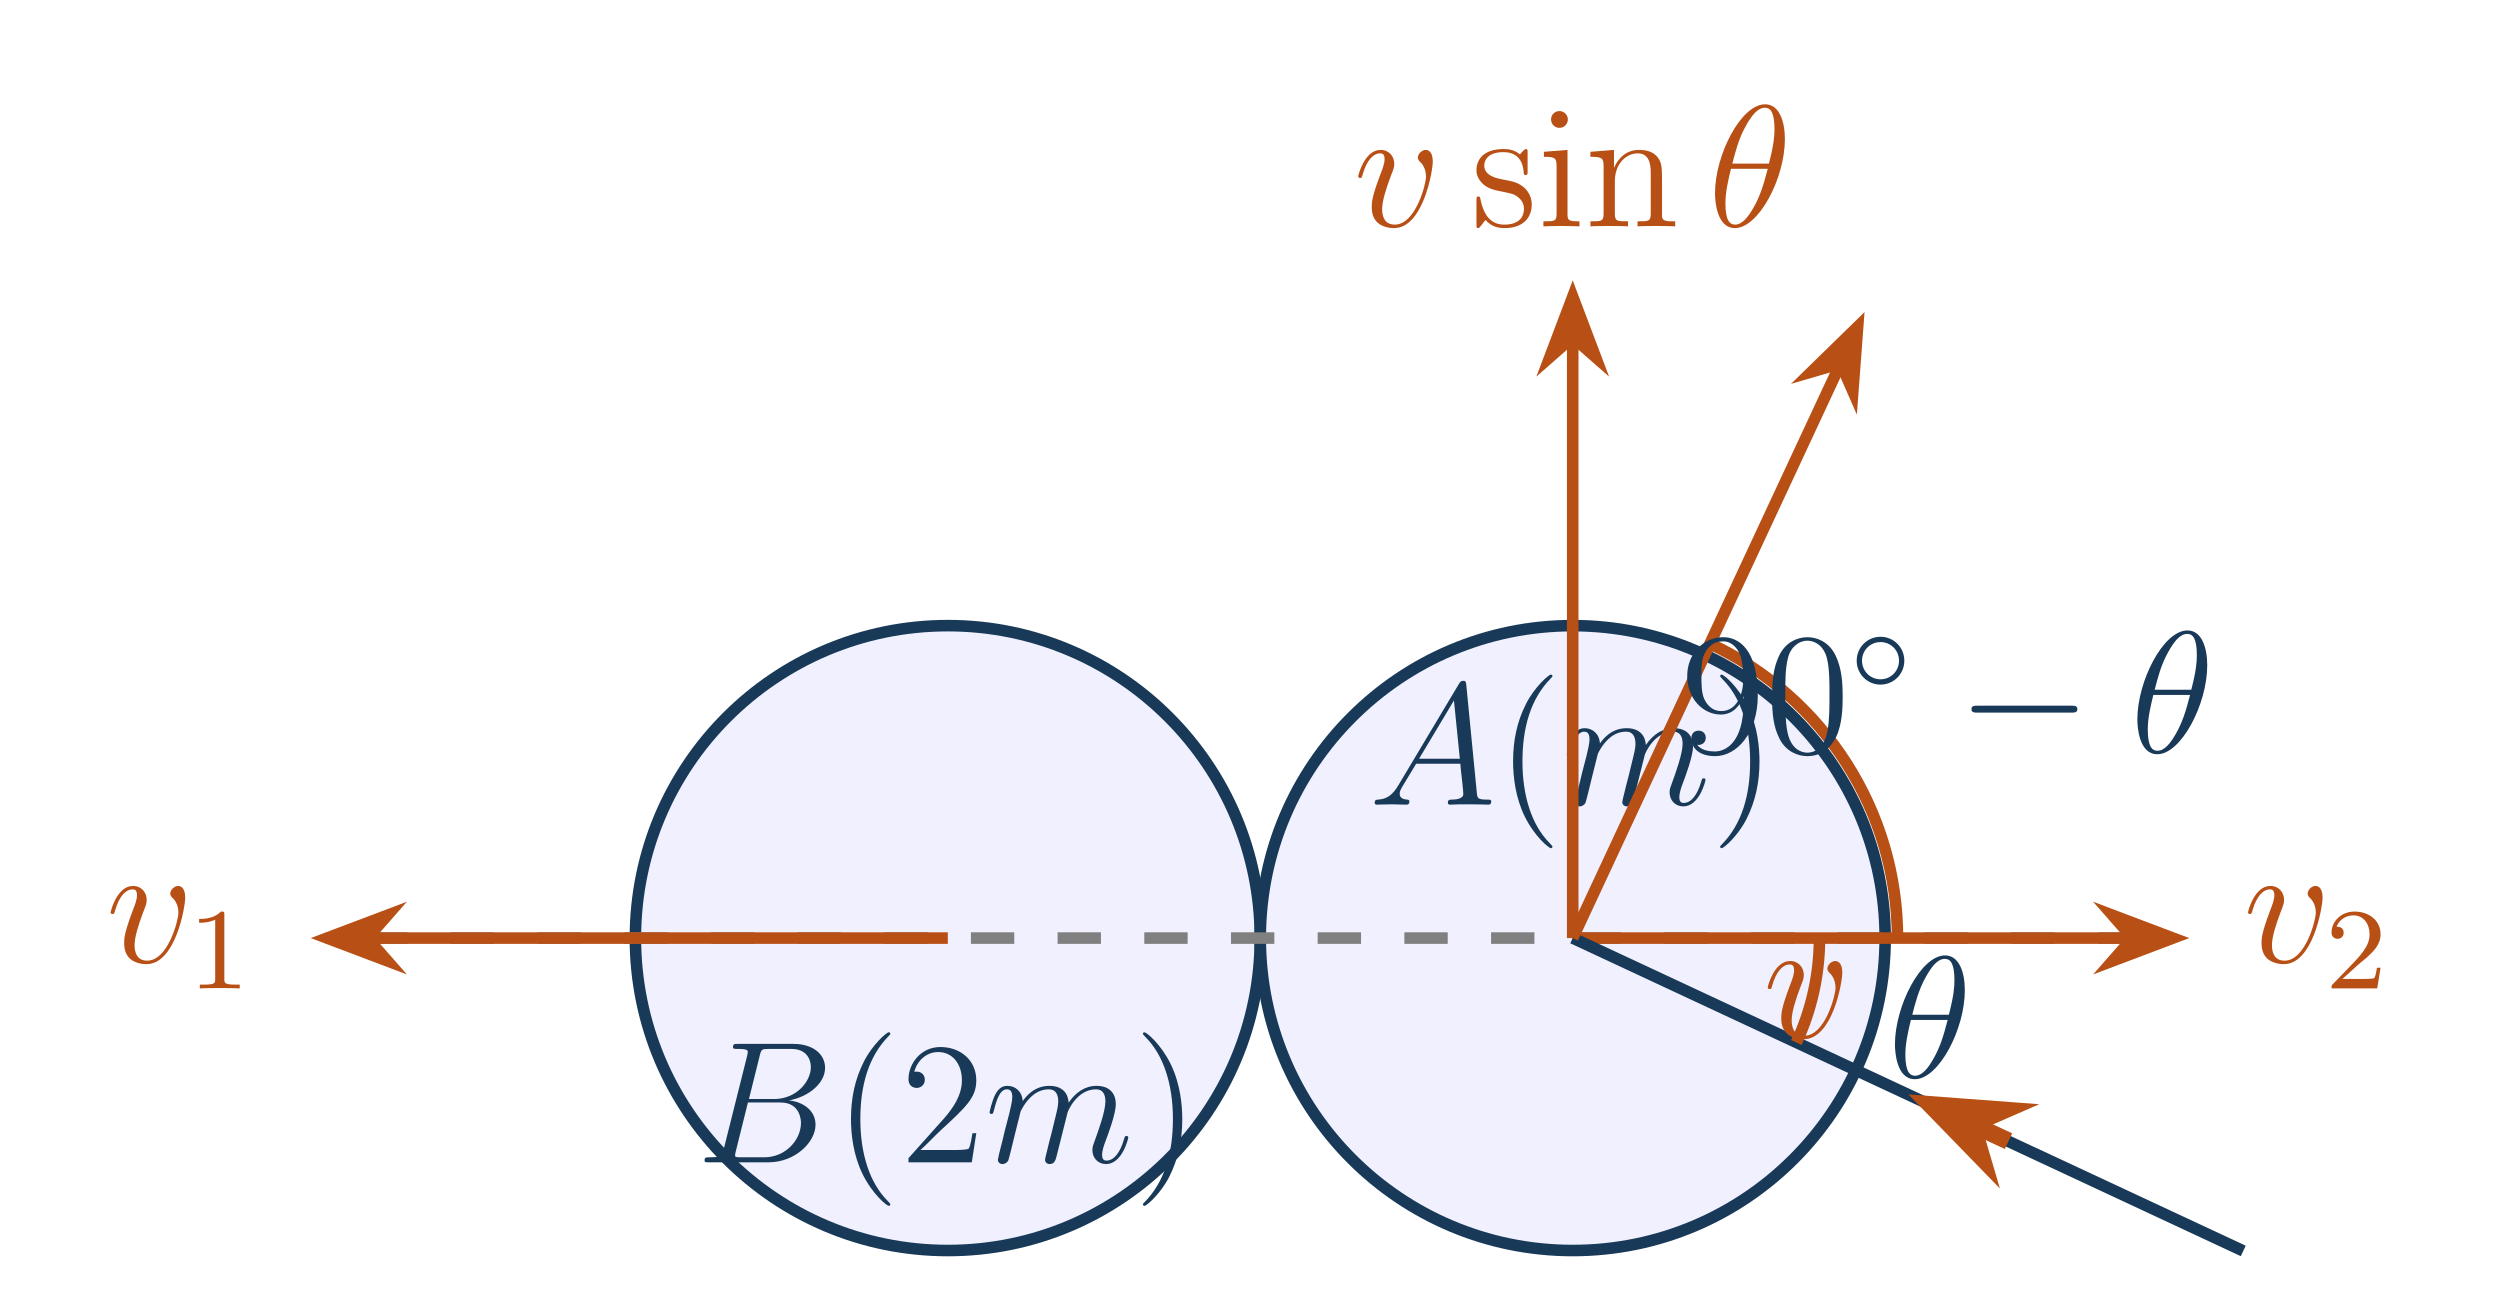
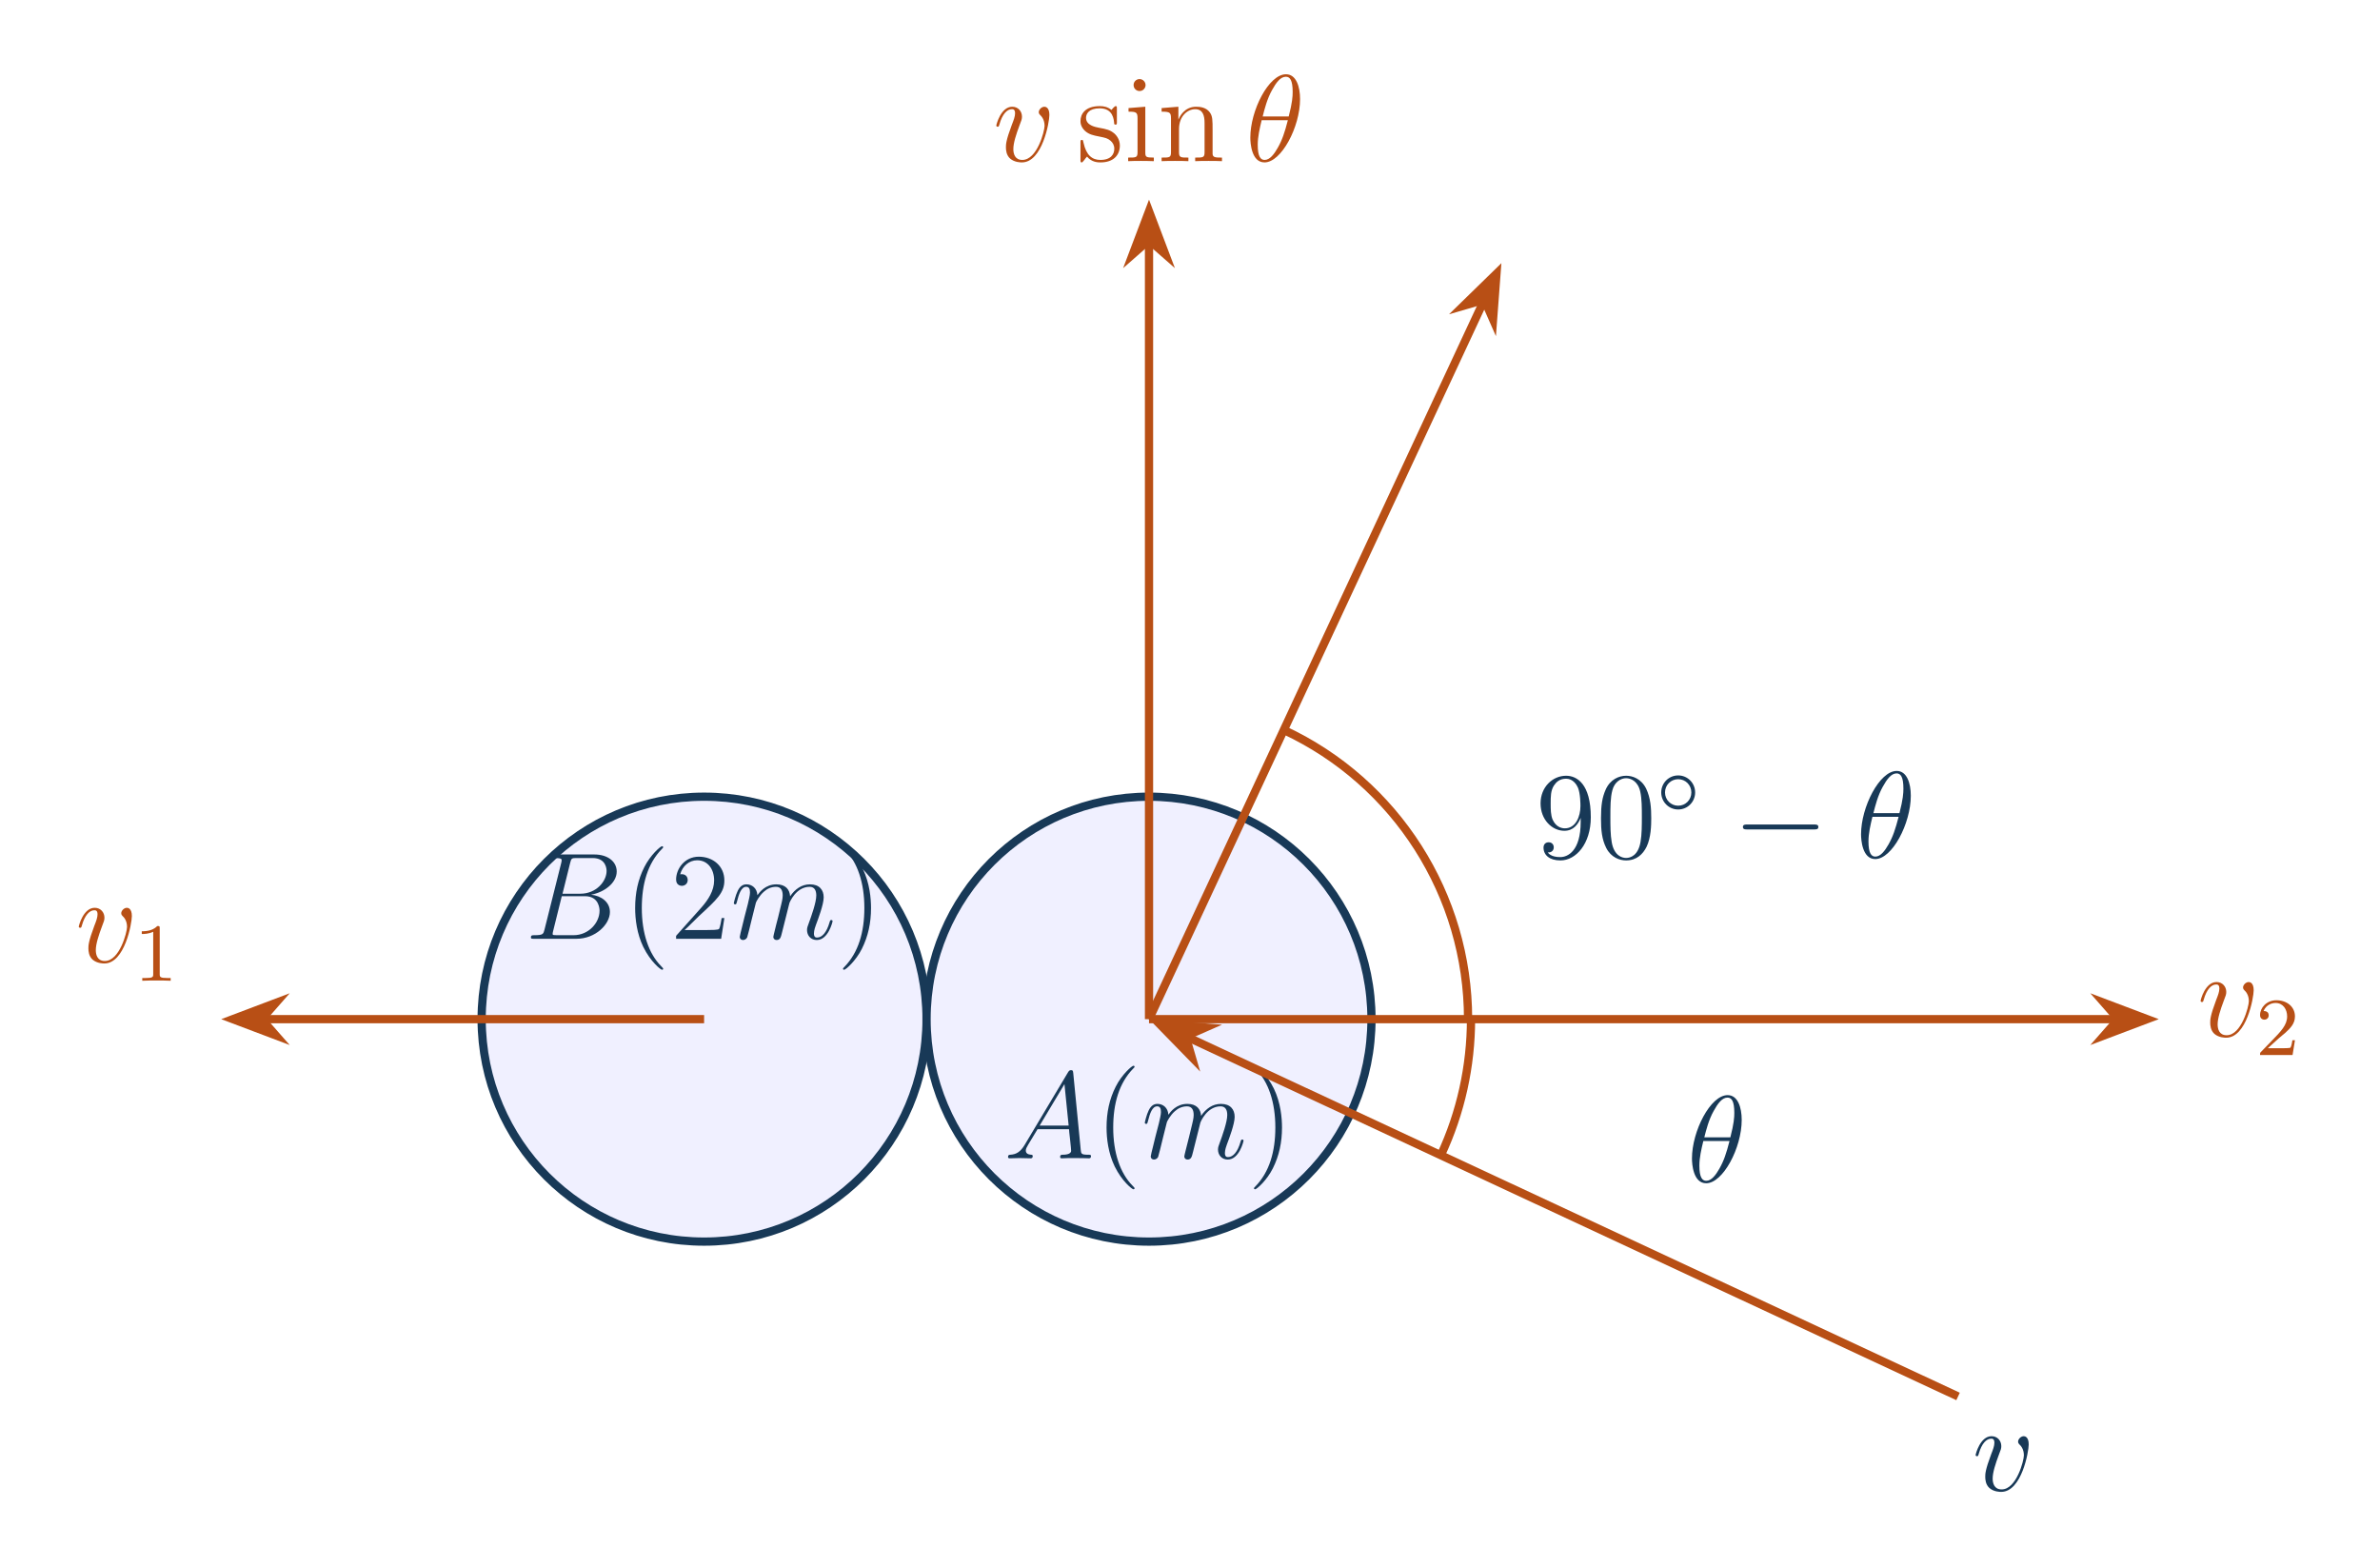
- <svg xmlns="http://www.w3.org/2000/svg" xmlns:xlink="http://www.w3.org/1999/xlink" version="1.1" width="172.376pt" height="90.636pt" viewBox="-72 -72 172.376 90.636">
+ <svg xmlns="http://www.w3.org/2000/svg" xmlns:xlink="http://www.w3.org/1999/xlink" version="1.1" width="230.486pt" height="151.663pt" viewBox="-72 -72 230.486 151.663">
  <defs>
-     <path id="g1-0" d="M7.878-2.75C8.082-2.75 8.297-2.75 8.297-2.989S8.082-3.228 7.878-3.228H1.411C1.207-3.228 .992-3.228 .992-2.989S1.207-2.75 1.411-2.75H7.878Z" />
+     <path id="g0-14" d="M3.754-1.993C3.754-2.909 3.021-3.642 2.112-3.642S.47-2.909 .47-1.993S1.203-.343 2.112-.343S3.754-1.076 3.754-1.993ZM2.112-.709C1.403-.709 .837-1.275 .837-1.993S1.403-3.276 2.112-3.276S3.387-2.71 3.387-1.993S2.821-.709 2.112-.709Z" />
    <path id="g3-49" d="M2.503-5.077C2.503-5.292 2.487-5.3 2.271-5.3C1.945-4.981 1.522-4.79 .765-4.79V-4.527C.98-4.527 1.411-4.527 1.873-4.742V-.654C1.873-.359 1.849-.263 1.092-.263H.813V0C1.14-.024 1.825-.024 2.184-.024S3.236-.024 3.563 0V-.263H3.284C2.527-.263 2.503-.359 2.503-.654V-5.077Z" />
    <path id="g3-50" d="M2.248-1.626C2.375-1.745 2.71-2.008 2.837-2.12C3.332-2.574 3.802-3.013 3.802-3.738C3.802-4.686 3.005-5.3 2.008-5.3C1.052-5.3 .422-4.575 .422-3.866C.422-3.475 .733-3.419 .845-3.419C1.012-3.419 1.259-3.539 1.259-3.842C1.259-4.256 .861-4.256 .765-4.256C.996-4.838 1.53-5.037 1.921-5.037C2.662-5.037 3.045-4.407 3.045-3.738C3.045-2.909 2.463-2.303 1.522-1.339L.518-.303C.422-.215 .422-.199 .422 0H3.571L3.802-1.427H3.555C3.531-1.267 3.467-.869 3.371-.717C3.324-.654 2.718-.654 2.59-.654H1.172L2.248-1.626Z" />
+     <path id="g1-0" d="M7.878-2.75C8.082-2.75 8.297-2.75 8.297-2.989S8.082-3.228 7.878-3.228H1.411C1.207-3.228 .992-3.228 .992-2.989S1.207-2.75 1.411-2.75H7.878Z" />
    <path id="g4-40" d="M3.885 2.905C3.885 2.869 3.885 2.845 3.682 2.642C2.487 1.435 1.817-.538 1.817-2.977C1.817-5.296 2.379-7.293 3.766-8.703C3.885-8.811 3.885-8.835 3.885-8.871C3.885-8.942 3.826-8.966 3.778-8.966C3.622-8.966 2.642-8.106 2.056-6.934C1.447-5.727 1.172-4.447 1.172-2.977C1.172-1.913 1.339-.49 1.961 .789C2.666 2.224 3.646 3.001 3.778 3.001C3.826 3.001 3.885 2.977 3.885 2.905Z" />
    <path id="g4-41" d="M3.371-2.977C3.371-3.885 3.252-5.368 2.582-6.755C1.877-8.189 .897-8.966 .765-8.966C.717-8.966 .658-8.942 .658-8.871C.658-8.835 .658-8.811 .861-8.608C2.056-7.4 2.726-5.428 2.726-2.989C2.726-.669 2.164 1.327 .777 2.738C.658 2.845 .658 2.869 .658 2.905C.658 2.977 .717 3.001 .765 3.001C.921 3.001 1.901 2.14 2.487 .968C3.096-.251 3.371-1.542 3.371-2.977Z" />
    <path id="g4-48" d="M5.356-3.826C5.356-4.818 5.296-5.786 4.866-6.695C4.376-7.687 3.515-7.95 2.929-7.95C2.236-7.95 1.387-7.603 .944-6.611C.61-5.858 .49-5.117 .49-3.826C.49-2.666 .574-1.793 1.004-.944C1.47-.036 2.295 .251 2.917 .251C3.957 .251 4.555-.371 4.902-1.064C5.332-1.961 5.356-3.132 5.356-3.826ZM2.917 .012C2.534 .012 1.757-.203 1.53-1.506C1.399-2.224 1.399-3.132 1.399-3.969C1.399-4.949 1.399-5.834 1.59-6.539C1.793-7.34 2.403-7.711 2.917-7.711C3.371-7.711 4.065-7.436 4.292-6.408C4.447-5.727 4.447-4.782 4.447-3.969C4.447-3.168 4.447-2.26 4.316-1.53C4.089-.215 3.335 .012 2.917 .012Z" />
    <path id="g4-50" d="M5.26-2.008H4.997C4.961-1.805 4.866-1.148 4.746-.956C4.663-.849 3.981-.849 3.622-.849H1.411C1.733-1.124 2.463-1.889 2.774-2.176C4.591-3.85 5.26-4.471 5.26-5.655C5.26-7.03 4.172-7.95 2.786-7.95S.586-6.767 .586-5.738C.586-5.129 1.112-5.129 1.148-5.129C1.399-5.129 1.71-5.308 1.71-5.691C1.71-6.025 1.482-6.253 1.148-6.253C1.04-6.253 1.016-6.253 .98-6.241C1.207-7.054 1.853-7.603 2.63-7.603C3.646-7.603 4.268-6.755 4.268-5.655C4.268-4.639 3.682-3.754 3.001-2.989L.586-.287V0H4.949L5.26-2.008Z" />
    <path id="g4-57" d="M4.376-3.479C4.376-.658 3.12-.072 2.403-.072C2.116-.072 1.482-.108 1.184-.526H1.255C1.339-.502 1.769-.574 1.769-1.016C1.769-1.279 1.59-1.506 1.279-1.506S.777-1.303 .777-.992C.777-.251 1.375 .251 2.415 .251C3.909 .251 5.356-1.339 5.356-3.933C5.356-7.149 4.017-7.95 2.965-7.95C1.65-7.95 .49-6.85 .49-5.272S1.602-2.618 2.798-2.618C3.682-2.618 4.136-3.264 4.376-3.873V-3.479ZM2.845-2.857C2.092-2.857 1.769-3.467 1.662-3.694C1.47-4.148 1.47-4.722 1.47-5.26C1.47-5.93 1.47-6.504 1.781-6.994C1.997-7.317 2.319-7.663 2.965-7.663C3.646-7.663 3.993-7.066 4.113-6.791C4.352-6.205 4.352-5.189 4.352-5.009C4.352-4.005 3.897-2.857 2.845-2.857Z" />
    <path id="g4-105" d="M2.08-7.364C2.08-7.675 1.829-7.95 1.494-7.95C1.184-7.95 .921-7.699 .921-7.376C.921-7.018 1.207-6.791 1.494-6.791C1.865-6.791 2.08-7.101 2.08-7.364ZM.43-5.141V-4.794C1.196-4.794 1.303-4.722 1.303-4.136V-.885C1.303-.347 1.172-.347 .395-.347V0C.729-.024 1.303-.024 1.65-.024C1.781-.024 2.475-.024 2.881 0V-.347C2.104-.347 2.056-.406 2.056-.873V-5.272L.43-5.141Z" />
    <path id="g4-110" d="M5.32-2.905C5.32-4.017 5.32-4.352 5.045-4.734C4.698-5.2 4.136-5.272 3.73-5.272C2.57-5.272 2.116-4.28 2.02-4.041H2.008V-5.272L.383-5.141V-4.794C1.196-4.794 1.291-4.71 1.291-4.125V-.885C1.291-.347 1.16-.347 .383-.347V0C.693-.024 1.339-.024 1.674-.024C2.02-.024 2.666-.024 2.977 0V-.347C2.212-.347 2.068-.347 2.068-.885V-3.108C2.068-4.364 2.893-5.033 3.634-5.033S4.543-4.423 4.543-3.694V-.885C4.543-.347 4.411-.347 3.634-.347V0C3.945-.024 4.591-.024 4.926-.024C5.272-.024 5.918-.024 6.229 0V-.347C5.631-.347 5.332-.347 5.32-.705V-2.905Z" />
    <path id="g4-115" d="M3.921-5.057C3.921-5.272 3.921-5.332 3.802-5.332C3.706-5.332 3.479-5.069 3.395-4.961C3.025-5.26 2.654-5.332 2.271-5.332C.825-5.332 .395-4.543 .395-3.885C.395-3.754 .395-3.335 .849-2.917C1.231-2.582 1.638-2.499 2.188-2.391C2.845-2.26 3.001-2.224 3.3-1.985C3.515-1.805 3.67-1.542 3.67-1.207C3.67-.693 3.371-.12 2.319-.12C1.53-.12 .956-.574 .693-1.769C.646-1.985 .646-1.997 .634-2.008C.61-2.056 .562-2.056 .526-2.056C.395-2.056 .395-1.997 .395-1.781V-.155C.395 .06 .395 .12 .514 .12C.574 .12 .586 .108 .789-.143C.849-.227 .849-.251 1.028-.442C1.482 .12 2.128 .12 2.331 .12C3.587 .12 4.208-.574 4.208-1.518C4.208-2.164 3.814-2.546 3.706-2.654C3.276-3.025 2.953-3.096 2.164-3.24C1.805-3.312 .933-3.479 .933-4.196C.933-4.567 1.184-5.117 2.26-5.117C3.563-5.117 3.634-4.005 3.658-3.634C3.67-3.539 3.754-3.539 3.79-3.539C3.921-3.539 3.921-3.599 3.921-3.814V-5.057Z" />
-     <path id="g0-14" d="M3.754-1.993C3.754-2.909 3.021-3.642 2.112-3.642S.47-2.909 .47-1.993S1.203-.343 2.112-.343S3.754-1.076 3.754-1.993ZM2.112-.709C1.403-.709 .837-1.275 .837-1.993S1.403-3.276 2.112-3.276S3.387-2.71 3.387-1.993S2.821-.709 2.112-.709Z" />
    <path id="g2-18" d="M5.296-6.013C5.296-7.233 4.914-8.416 3.933-8.416C2.26-8.416 .478-4.914 .478-2.283C.478-1.733 .598 .12 1.853 .12C3.479 .12 5.296-3.3 5.296-6.013ZM1.674-4.328C1.853-5.033 2.104-6.037 2.582-6.886C2.977-7.603 3.395-8.177 3.921-8.177C4.316-8.177 4.579-7.843 4.579-6.695C4.579-6.265 4.543-5.667 4.196-4.328H1.674ZM4.113-3.969C3.814-2.798 3.563-2.044 3.132-1.291C2.786-.681 2.367-.12 1.865-.12C1.494-.12 1.196-.406 1.196-1.59C1.196-2.367 1.387-3.18 1.578-3.969H4.113Z" />
    <path id="g2-65" d="M2.032-1.327C1.614-.622 1.207-.383 .634-.347C.502-.335 .406-.335 .406-.12C.406-.048 .466 0 .55 0C.765 0 1.303-.024 1.518-.024C1.865-.024 2.248 0 2.582 0C2.654 0 2.798 0 2.798-.227C2.798-.335 2.702-.347 2.63-.347C2.355-.371 2.128-.466 2.128-.753C2.128-.921 2.2-1.052 2.355-1.315L3.264-2.821H6.312C6.324-2.714 6.324-2.618 6.336-2.511C6.372-2.2 6.516-.956 6.516-.729C6.516-.371 5.906-.347 5.715-.347C5.583-.347 5.452-.347 5.452-.132C5.452 0 5.559 0 5.631 0C5.834 0 6.073-.024 6.276-.024H6.958C7.687-.024 8.213 0 8.225 0C8.309 0 8.44 0 8.44-.227C8.44-.347 8.333-.347 8.153-.347C7.496-.347 7.484-.454 7.448-.813L6.719-8.273C6.695-8.512 6.647-8.536 6.516-8.536C6.396-8.536 6.324-8.512 6.217-8.333L2.032-1.327ZM3.467-3.168L5.87-7.185L6.276-3.168H3.467Z" />
    <path id="g2-66" d="M4.376-7.352C4.483-7.795 4.531-7.819 4.997-7.819H6.551C7.902-7.819 7.902-6.671 7.902-6.563C7.902-5.595 6.934-4.364 5.356-4.364H3.634L4.376-7.352ZM6.396-4.268C7.699-4.507 8.883-5.416 8.883-6.516C8.883-7.448 8.058-8.165 6.707-8.165H2.869C2.642-8.165 2.534-8.165 2.534-7.938C2.534-7.819 2.642-7.819 2.821-7.819C3.551-7.819 3.551-7.723 3.551-7.592C3.551-7.568 3.551-7.496 3.503-7.317L1.889-.885C1.781-.466 1.757-.347 .921-.347C.693-.347 .574-.347 .574-.132C.574 0 .646 0 .885 0H4.985C6.814 0 8.225-1.387 8.225-2.594C8.225-3.575 7.364-4.172 6.396-4.268ZM4.698-.347H3.084C2.917-.347 2.893-.347 2.821-.359C2.69-.371 2.678-.395 2.678-.49C2.678-.574 2.702-.646 2.726-.753L3.563-4.125H5.81C7.221-4.125 7.221-2.809 7.221-2.714C7.221-1.566 6.181-.347 4.698-.347Z" />
    <path id="g2-109" d="M2.463-3.503C2.487-3.575 2.786-4.172 3.228-4.555C3.539-4.842 3.945-5.033 4.411-5.033C4.89-5.033 5.057-4.674 5.057-4.196C5.057-4.125 5.057-3.885 4.914-3.324L4.615-2.092C4.519-1.733 4.292-.849 4.268-.717C4.22-.538 4.148-.227 4.148-.179C4.148-.012 4.28 .12 4.459 .12C4.818 .12 4.878-.155 4.985-.586L5.703-3.443C5.727-3.539 6.348-5.033 7.663-5.033C8.141-5.033 8.309-4.674 8.309-4.196C8.309-3.527 7.843-2.224 7.58-1.506C7.472-1.219 7.412-1.064 7.412-.849C7.412-.311 7.783 .12 8.357 .12C9.468 .12 9.887-1.638 9.887-1.71C9.887-1.769 9.839-1.817 9.767-1.817C9.66-1.817 9.648-1.781 9.588-1.578C9.313-.622 8.871-.12 8.393-.12C8.273-.12 8.082-.132 8.082-.514C8.082-.825 8.225-1.207 8.273-1.339C8.488-1.913 9.026-3.324 9.026-4.017C9.026-4.734 8.608-5.272 7.699-5.272C6.898-5.272 6.253-4.818 5.774-4.113C5.738-4.758 5.344-5.272 4.447-5.272C3.383-5.272 2.821-4.519 2.606-4.22C2.57-4.902 2.08-5.272 1.554-5.272C1.207-5.272 .933-5.105 .705-4.651C.49-4.22 .323-3.491 .323-3.443S.371-3.335 .454-3.335C.55-3.335 .562-3.347 .634-3.622C.813-4.328 1.04-5.033 1.518-5.033C1.793-5.033 1.889-4.842 1.889-4.483C1.889-4.22 1.769-3.754 1.686-3.383L1.351-2.092C1.303-1.865 1.172-1.327 1.112-1.112C1.028-.801 .897-.239 .897-.179C.897-.012 1.028 .12 1.207 .12C1.351 .12 1.518 .048 1.614-.132C1.638-.191 1.745-.61 1.805-.849L2.068-1.925L2.463-3.503Z" />
    <path id="g2-118" d="M5.464-4.471C5.464-5.224 5.081-5.272 4.985-5.272C4.698-5.272 4.435-4.985 4.435-4.746C4.435-4.603 4.519-4.519 4.567-4.471C4.686-4.364 4.997-4.041 4.997-3.419C4.997-2.917 4.28-.12 2.845-.12C2.116-.12 1.973-.729 1.973-1.172C1.973-1.769 2.248-2.606 2.57-3.467C2.762-3.957 2.809-4.077 2.809-4.316C2.809-4.818 2.451-5.272 1.865-5.272C.765-5.272 .323-3.539 .323-3.443C.323-3.395 .371-3.335 .454-3.335C.562-3.335 .574-3.383 .622-3.551C.909-4.579 1.375-5.033 1.829-5.033C1.937-5.033 2.14-5.033 2.14-4.639C2.14-4.328 2.008-3.981 1.829-3.527C1.255-1.997 1.255-1.626 1.255-1.339C1.255-1.076 1.291-.586 1.662-.251C2.092 .12 2.69 .12 2.798 .12C4.782 .12 5.464-3.79 5.464-4.471Z" />
  </defs>
  <g id="page1">
-     <g stroke-miterlimit="10" transform="translate(-6.646751,-7.318746)scale(0.996264,-0.996264)">
+     <g stroke-miterlimit="10" transform="translate(-3.812379,26.6969)scale(0.996264,-0.996264)">
      <g fill="#000" stroke="#000">
        <g stroke-width="0.4">
          <g stroke-width="0.8">
            <g stroke="#183957">
              <g fill="#f0f0ff">
                <path d="M 0.0 0.0 M 21.624 0.0 C 21.624 11.943 11.943 21.624 0.0 21.624 C -11.943 21.624 -21.624 11.943 -21.624 0.0 C -21.624 -11.943 -11.943 -21.624 0.0 -21.624 C 11.943 -21.624 21.624 -11.943 21.624 0.0 Z M 0.0 0.0" />
              </g>
              <g fill="#f0f0ff">
                <path d="M 43.248 0.0 M 64.872 0.0 C 64.872 11.943 55.191 21.624 43.248 21.624 C 31.306 21.624 21.624 11.943 21.624 0.0 C 21.624 -11.943 31.306 -21.624 43.248 -21.624 C 55.191 -21.624 64.872 -11.943 64.872 0.0 Z M 43.248 0.0" />
              </g>
-               <g fill="#808080" stroke="#808080">
-                 <g stroke-dasharray="3.0,3.0" stroke-dashoffset="0.0">
-                   <path d="M -40.403 0.0 L 85.358 0.0" fill="none" />
-                 </g>
-               </g>
-               <g transform="translate(-17.41162,-15.51927)">
-                 <g stroke="none" transform="scale(-1.00375,1.00375)translate(-6.646751,-7.318746)scale(-1,-1)">
-                   <g fill="#183957">
-                     <g stroke="none">
-                       <g fill="#183957">
-                         <use x="-6.647" y="-7.319" xlink:href="#g2-66" />
-                         <use x="2.85" y="-7.319" xlink:href="#g4-40" />
-                         <use x="7.402" y="-7.319" xlink:href="#g4-50" />
-                         <use x="13.255" y="-7.319" xlink:href="#g2-109" />
-                         <use x="23.494" y="-7.319" xlink:href="#g4-41" />
-                       </g>
-                     </g>
-                   </g>
-                 </g>
-               </g>
-               <g transform="translate(29.13594,9.23447)">
-                 <g stroke="none" transform="scale(-1.00375,1.00375)translate(-6.646751,-7.318746)scale(-1,-1)">
-                   <g fill="#183957">
-                     <g stroke="none">
-                       <g fill="#183957">
-                         <use x="-6.647" y="-7.319" xlink:href="#g2-65" />
-                         <use x="2.129" y="-7.319" xlink:href="#g4-40" />
-                         <use x="6.681" y="-7.319" xlink:href="#g2-109" />
-                         <use x="16.92" y="-7.319" xlink:href="#g4-41" />
-                       </g>
-                     </g>
-                   </g>
-                 </g>
-               </g>
-               <g fill="#b84f15" stroke="#b84f15">
-                 <path d="M 0.0 0.0 L -39.976 0.0" fill="none" />
-                 <g transform="matrix(-1.0,0.0,0.0,-1.0,-37.50183,0.0)">
-                   <g stroke-dasharray="none" stroke-dashoffset="0.0">
-                     <g stroke-linejoin="miter">
-                       <path d=" M 5.461 0.0 L 1.292 1.576 L 2.674 0.0 L 1.292 -1.576 Z  " />
-                     </g>
-                   </g>
-                 </g>
-                 <g transform="translate(-58.26535,-1.68333)">
-                   <g stroke="none" transform="scale(-1.00375,1.00375)translate(-6.646751,-7.318746)scale(-1,-1)">
+               <g transform="translate(-17.41162,7.81218)">
+                 <g stroke="none" transform="scale(-1.00375,1.00375)translate(-3.812379,26.6969)scale(-1,-1)">
+                   <g fill="#183957">
+                     <g stroke="none">
+                       <g fill="#183957">
+                         <use x="-3.812" y="26.697" xlink:href="#g2-66" />
+                         <use x="5.684" y="26.697" xlink:href="#g4-40" />
+                         <use x="10.236" y="26.697" xlink:href="#g4-50" />
+                         <use x="16.089" y="26.697" xlink:href="#g2-109" />
+                         <use x="26.328" y="26.697" xlink:href="#g4-41" />
+                       </g>
+                     </g>
+                   </g>
+                 </g>
+               </g>
+               <g transform="translate(29.13594,-13.52737)">
+                 <g stroke="none" transform="scale(-1.00375,1.00375)translate(-3.812379,26.6969)scale(-1,-1)">
+                   <g fill="#183957">
+                     <g stroke="none">
+                       <g fill="#183957">
+                         <use x="-3.812" y="26.697" xlink:href="#g2-65" />
+                         <use x="4.963" y="26.697" xlink:href="#g4-40" />
+                         <use x="9.515" y="26.697" xlink:href="#g2-109" />
+                         <use x="19.755" y="26.697" xlink:href="#g4-41" />
+                       </g>
+                     </g>
+                   </g>
+                 </g>
+               </g>
+               <g fill="#b84f15" stroke="#b84f15">
+                 <path d="M 0.0 0.0 L -42.821 0.0" fill="none" />
+                 <g transform="matrix(-1.0,0.0,0.0,-1.0,-40.34683,0.0)">
+                   <g stroke-dasharray="none" stroke-dashoffset="0.0">
+                     <g stroke-linejoin="miter">
+                       <path d=" M 5.461 0.0 L 1.292 1.576 L 2.674 0.0 L 1.292 -1.576 Z  " />
+                     </g>
+                   </g>
+                 </g>
+                 <g transform="translate(-61.11035,5.53296)">
+                   <g stroke="none" transform="scale(-1.00375,1.00375)translate(-3.812379,26.6969)scale(-1,-1)">
                    <g fill="#b84f15">
                      <g stroke="none">
                        <g fill="#b84f15">
-                           <use x="-6.647" y="-7.319" xlink:href="#g2-118" />
-                           <use x="-.987" y="-5.525" xlink:href="#g3-49" />
+                           <use x="-3.812" y="26.697" xlink:href="#g2-118" />
+                           <use x="1.847" y="28.49" xlink:href="#g3-49" />
                        </g>
                      </g>
                    </g>
                  </g>
                </g>
              </g>
              <g fill="#b84f15" stroke="#b84f15">
-                 <path d="M 43.248 0.0 L 81.802 0.0" fill="none" />
-                 <g transform="translate(79.3274,0.0)">
-                   <g stroke-dasharray="none" stroke-dashoffset="0.0">
-                     <g stroke-linejoin="miter">
-                       <path d=" M 5.461 0.0 L 1.292 1.576 L 2.674 0.0 L 1.292 -1.576 Z  " />
-                     </g>
-                   </g>
-                 </g>
-                 <g transform="translate(89.66037,-1.68333)">
-                   <g stroke="none" transform="scale(-1.00375,1.00375)translate(-6.646751,-7.318746)scale(-1,-1)">
+                 <path d="M 43.248 0.0 L 137.284 0.0" fill="none" />
+                 <g transform="translate(134.8101,0.0)">
+                   <g stroke-dasharray="none" stroke-dashoffset="0.0">
+                     <g stroke-linejoin="miter">
+                       <path d=" M 5.461 0.0 L 1.292 1.576 L 2.674 0.0 L 1.292 -1.576 Z  " />
+                     </g>
+                   </g>
+                 </g>
+                 <g transform="translate(145.1431,-1.68333)">
+                   <g stroke="none" transform="scale(-1.00375,1.00375)translate(-3.812379,26.6969)scale(-1,-1)">
                    <g fill="#b84f15">
                      <g stroke="none">
                        <g fill="#b84f15">
-                           <use x="-6.647" y="-7.319" xlink:href="#g2-118" />
-                           <use x="-.987" y="-5.525" xlink:href="#g3-50" />
+                           <use x="-3.812" y="26.697" xlink:href="#g2-118" />
+                           <use x="1.847" y="28.49" xlink:href="#g3-50" />
                        </g>
                      </g>
                    </g>
                  </g>
                </g>
              </g>
              <g fill="#b84f15" stroke="#b84f15">
-                 <path d="M 43.248 0.0 L 43.248 41.399" fill="none" />
-                 <g transform="matrix(0.0,1.0,-1.0,0.0,43.24829,38.92455)">
-                   <g stroke-dasharray="none" stroke-dashoffset="0.0">
-                     <g stroke-linejoin="miter">
-                       <path d=" M 5.461 0.0 L 1.292 1.576 L 2.674 0.0 L 1.292 -1.576 Z  " />
-                     </g>
-                   </g>
-                 </g>
-                 <g transform="translate(28.07867,49.25752)">
-                   <g stroke="none" transform="scale(-1.00375,1.00375)translate(-6.646751,-7.318746)scale(-1,-1)">
+                 <path d="M 43.248 0.0 L 43.248 75.542" fill="none" />
+                 <g transform="matrix(0.0,1.0,-1.0,0.0,43.24829,73.06775)">
+                   <g stroke-dasharray="none" stroke-dashoffset="0.0">
+                     <g stroke-linejoin="miter">
+                       <path d=" M 5.461 0.0 L 1.292 1.576 L 2.674 0.0 L 1.292 -1.576 Z  " />
+                     </g>
+                   </g>
+                 </g>
+                 <g transform="translate(28.07867,83.40073)">
+                   <g stroke="none" transform="scale(-1.00375,1.00375)translate(-3.812379,26.6969)scale(-1,-1)">
                    <g fill="#b84f15">
                      <g stroke="none">
                        <g fill="#b84f15">
-                           <use x="-6.647" y="-7.319" xlink:href="#g2-118" />
-                           <use x="1.434" y="-7.319" xlink:href="#g4-115" />
-                           <use x="6.051" y="-7.319" xlink:href="#g4-105" />
-                           <use x="9.303" y="-7.319" xlink:href="#g4-110" />
-                           <use x="17.799" y="-7.319" xlink:href="#g2-18" />
+                           <use x="-3.812" y="26.697" xlink:href="#g2-118" />
+                           <use x="4.268" y="26.697" xlink:href="#g4-115" />
+                           <use x="8.886" y="26.697" xlink:href="#g4-105" />
+                           <use x="12.137" y="26.697" xlink:href="#g4-110" />
+                           <use x="20.633" y="26.697" xlink:href="#g2-18" />
                        </g>
                      </g>
                    </g>
                  </g>
                </g>
              </g>
-               <g fill="#183957" stroke="#183957">
-                 <path d="M 89.655 -21.653 L 43.248 0.0" fill="none" />
-               </g>
-               <g fill="#b84f15" stroke="#b84f15">
-                 <g stroke-width="1.2">
-                   <path d="M 73.408 -14.056 L 71.155 -13.003" fill="none" />
-                   <g transform="matrix(-0.90598,0.42325,-0.42325,-0.90598,74.07573,-14.36745)">
-                     <g stroke-dasharray="none" stroke-dashoffset="0.0">
-                       <g stroke-linejoin="miter">
-                         <path d=" M 6.691 0.0 L 1.938 1.802 L 3.524 0.0 L 1.938 -1.802 Z  " />
-                       </g>
-                     </g>
-                   </g>
-                   <g transform="translate(56.42157,-6.87921)">
-                     <g stroke="none" transform="scale(-1.00375,1.00375)translate(-6.646751,-7.318746)scale(-1,-1)">
-                       <g fill="#b84f15">
-                         <g stroke="none">
-                           <g fill="#b84f15">
-                             <use x="-6.647" y="-7.319" xlink:href="#g2-118" />
-                           </g>
-                         </g>
-                       </g>
-                     </g>
-                   </g>
-                 </g>
-               </g>
-               <g fill="#b84f15" stroke="#b84f15">
-                 <path d="M 43.248 0.0 L 61.706 39.594" fill="none" />
-                 <g transform="matrix(0.42253,0.90634,-0.90634,0.42253,60.6608,37.35152)">
-                   <g stroke-dasharray="none" stroke-dashoffset="0.0">
-                     <g stroke-linejoin="miter">
-                       <path d=" M 5.461 0.0 L 1.292 1.576 L 2.674 0.0 L 1.292 -1.576 Z  " />
-                     </g>
-                   </g>
-                 </g>
-                 <g transform="translate(67.18246,43.33337)">
-                   <g stroke="none" transform="scale(-1.00375,1.00375)translate(-6.646751,-7.318746)scale(-1,-1)">
+               <g fill="#b84f15" stroke="#b84f15">
+                 <path d="M 121.891 -36.676 L 46.987 -1.744" fill="none" />
+                 <g transform="matrix(-0.90628,0.42264,-0.42264,-0.90628,49.22974,-2.7894)">
+                   <g stroke-dasharray="none" stroke-dashoffset="0.0">
+                     <g stroke-linejoin="miter">
+                       <path d=" M 5.461 0.0 L 1.292 1.576 L 2.674 0.0 L 1.292 -1.576 Z  " />
+                     </g>
+                   </g>
+                 </g>
+                 <g transform="translate(46.98126,0.0)">
+                   <g stroke="none" transform="scale(-1.00375,1.00375)translate(-3.812379,26.6969)scale(-1,-1)">
                    <g fill="#b84f15">
                      <g stroke="none" />
                    </g>
                  </g>
                </g>
              </g>
-               <g fill="#b84f15" stroke="#b84f15">
-                 <path d="M 58.726 -7.227 C 59.779 -4.969 60.326 -2.504 60.326 -0.012" fill="none" />
-               </g>
-               <g transform="translate(65.06978,-9.64742)">
-                 <g stroke="none" transform="scale(-1.00375,1.00375)translate(-6.646751,-7.318746)scale(-1,-1)">
-                   <g fill="#183957">
-                     <g stroke="none">
-                       <g fill="#183957">
-                         <use x="-6.647" y="-7.319" xlink:href="#g2-18" />
-                       </g>
-                     </g>
-                   </g>
-                 </g>
-               </g>
-               <g fill="#b84f15" stroke="#b84f15">
-                 <path d="M 65.726 0.0 C 65.726 8.734 60.664 16.68 52.748 20.372" fill="none" />
-               </g>
-               <g transform="translate(50.68042,12.8438)">
-                 <g stroke="none" transform="scale(-1.00375,1.00375)translate(-6.646751,-7.318746)scale(-1,-1)">
-                   <g fill="#183957">
-                     <g stroke="none">
-                       <g fill="#183957">
-                         <use x="-6.647" y="-7.319" xlink:href="#g4-57" />
-                         <use x="-.794" y="-7.319" xlink:href="#g4-48" />
-                         <use x="5.059" y="-11.657" xlink:href="#g0-14" />
-                         <use x="12.448" y="-7.319" xlink:href="#g1-0" />
-                         <use x="24.403" y="-7.319" xlink:href="#g2-18" />
+               <g transform="translate(123.2747,-45.83162)">
+                 <g stroke="none" transform="scale(-1.00375,1.00375)translate(-3.812379,26.6969)scale(-1,-1)">
+                   <g fill="#183957">
+                     <g stroke="none">
+                       <g fill="#183957">
+                         <use x="-3.812" y="26.697" xlink:href="#g2-118" />
+                       </g>
+                     </g>
+                   </g>
+                 </g>
+               </g>
+               <g fill="#b84f15" stroke="#b84f15">
+                 <path d="M 43.248 0.0 L 75.762 69.754" fill="none" />
+                 <g transform="matrix(0.42247,0.90636,-0.90636,0.42247,74.71693,67.51126)">
+                   <g stroke-dasharray="none" stroke-dashoffset="0.0">
+                     <g stroke-linejoin="miter">
+                       <path d=" M 5.461 0.0 L 1.292 1.576 L 2.674 0.0 L 1.292 -1.576 Z  " />
+                     </g>
+                   </g>
+                 </g>
+                 <g transform="translate(81.2382,73.49321)">
+                   <g stroke="none" transform="scale(-1.00375,1.00375)translate(-3.812379,26.6969)scale(-1,-1)">
+                     <g fill="#b84f15">
+                       <g stroke="none" />
+                     </g>
+                   </g>
+                 </g>
+               </g>
+               <g fill="#b84f15" stroke="#b84f15">
+                 <path d="M 71.615 -13.23 C 73.546 -9.09 74.548 -4.572 74.548 -0.003" fill="none" />
+               </g>
+               <g transform="translate(81.8598,-8.56021)">
+                 <g stroke="none" transform="scale(-1.00375,1.00375)translate(-3.812379,26.6969)scale(-1,-1)">
+                   <g fill="#183957">
+                     <g stroke="none" />
+                   </g>
+                 </g>
+               </g>
+               <g transform="translate(95.54567,-15.83238)">
+                 <g stroke="none" transform="scale(-1.00375,1.00375)translate(-3.812379,26.6969)scale(-1,-1)">
+                   <g fill="#183957">
+                     <g stroke="none">
+                       <g fill="#183957">
+                         <use x="-3.812" y="26.697" xlink:href="#g2-18" />
+                       </g>
+                     </g>
+                   </g>
+                 </g>
+               </g>
+               <g fill="#b84f15" stroke="#b84f15">
+                 <path d="M 74.262 0.0 C 74.262 12.051 67.277 23.015 56.355 28.108" fill="none" />
+               </g>
+               <g transform="translate(76.36385,21.09686)">
+                 <g stroke="none" transform="scale(-1.00375,1.00375)translate(-3.812379,26.6969)scale(-1,-1)">
+                   <g fill="#183957">
+                     <g stroke="none" />
+                   </g>
+                 </g>
+               </g>
+               <g transform="translate(80.81593,15.681)">
+                 <g stroke="none" transform="scale(-1.00375,1.00375)translate(-3.812379,26.6969)scale(-1,-1)">
+                   <g fill="#183957">
+                     <g stroke="none">
+                       <g fill="#183957">
+                         <use x="-3.812" y="26.697" xlink:href="#g4-57" />
+                         <use x="2.041" y="26.697" xlink:href="#g4-48" />
+                         <use x="7.894" y="22.358" xlink:href="#g0-14" />
+                         <use x="15.283" y="26.697" xlink:href="#g1-0" />
+                         <use x="27.238" y="26.697" xlink:href="#g2-18" />
                      </g>
                    </g>
                  </g>
                </g>
              </g>
            </g>
          </g>
        </g>
      </g>
    </g>
  </g>
</svg>
